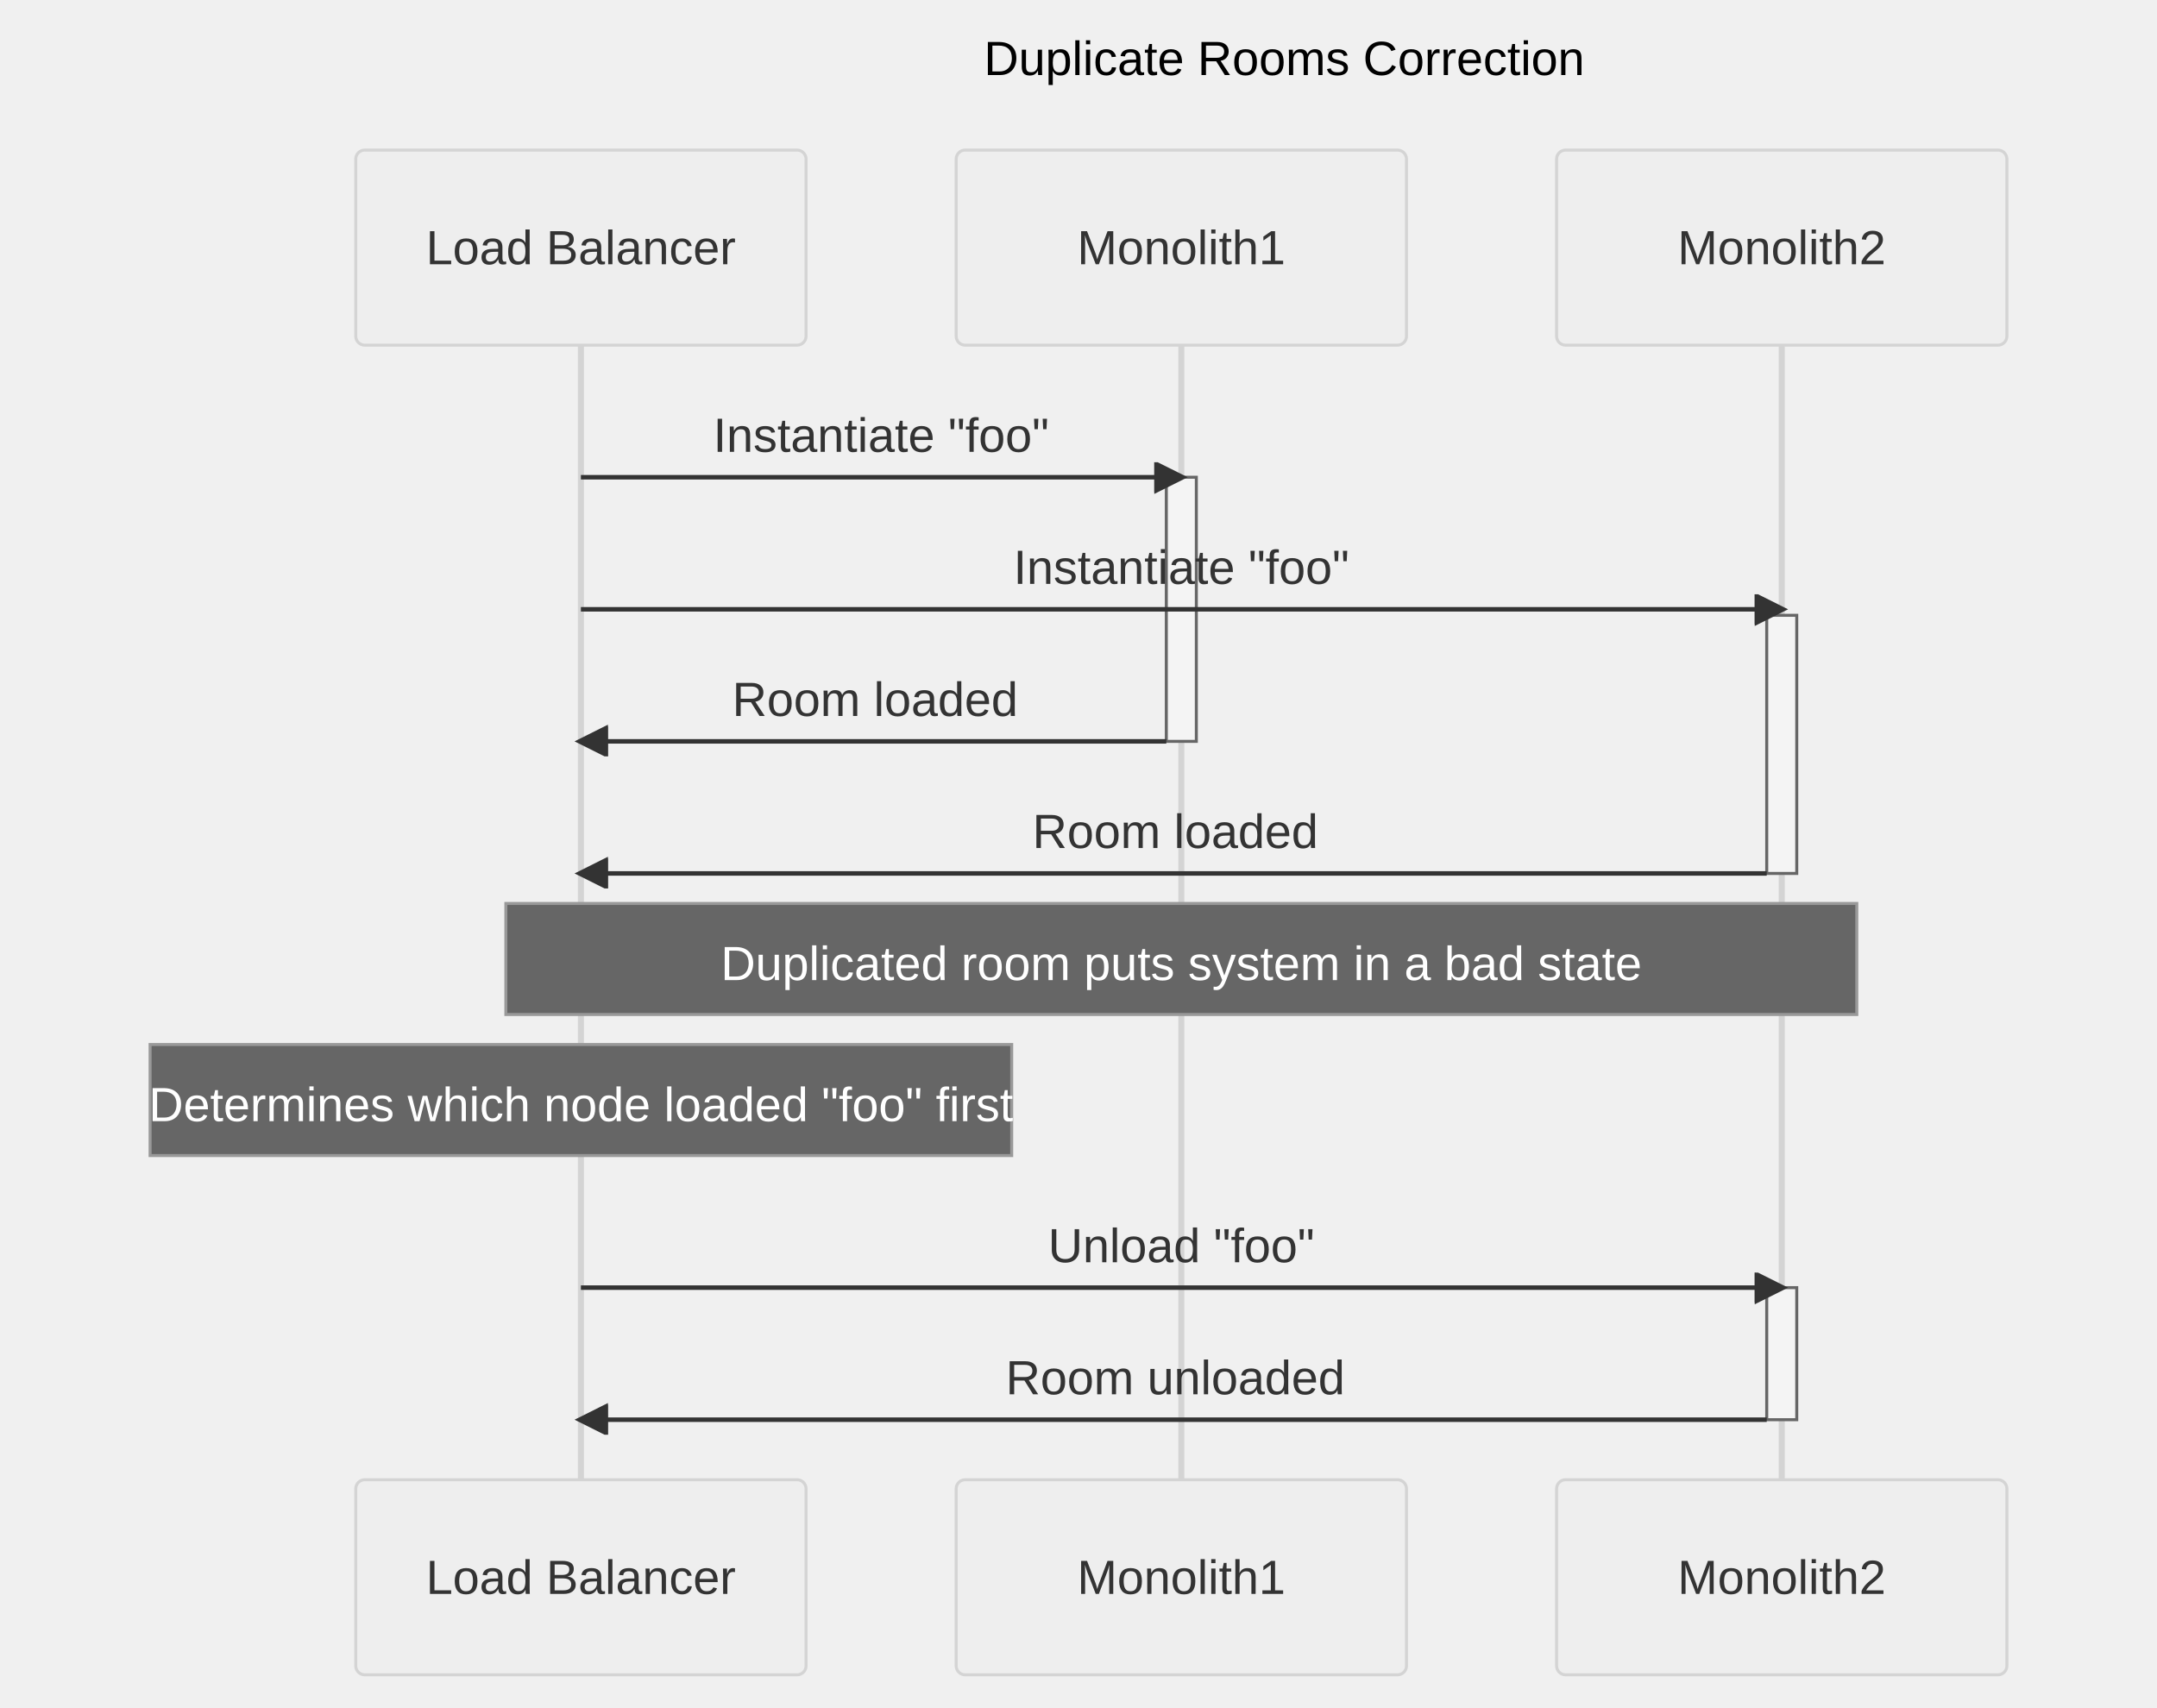
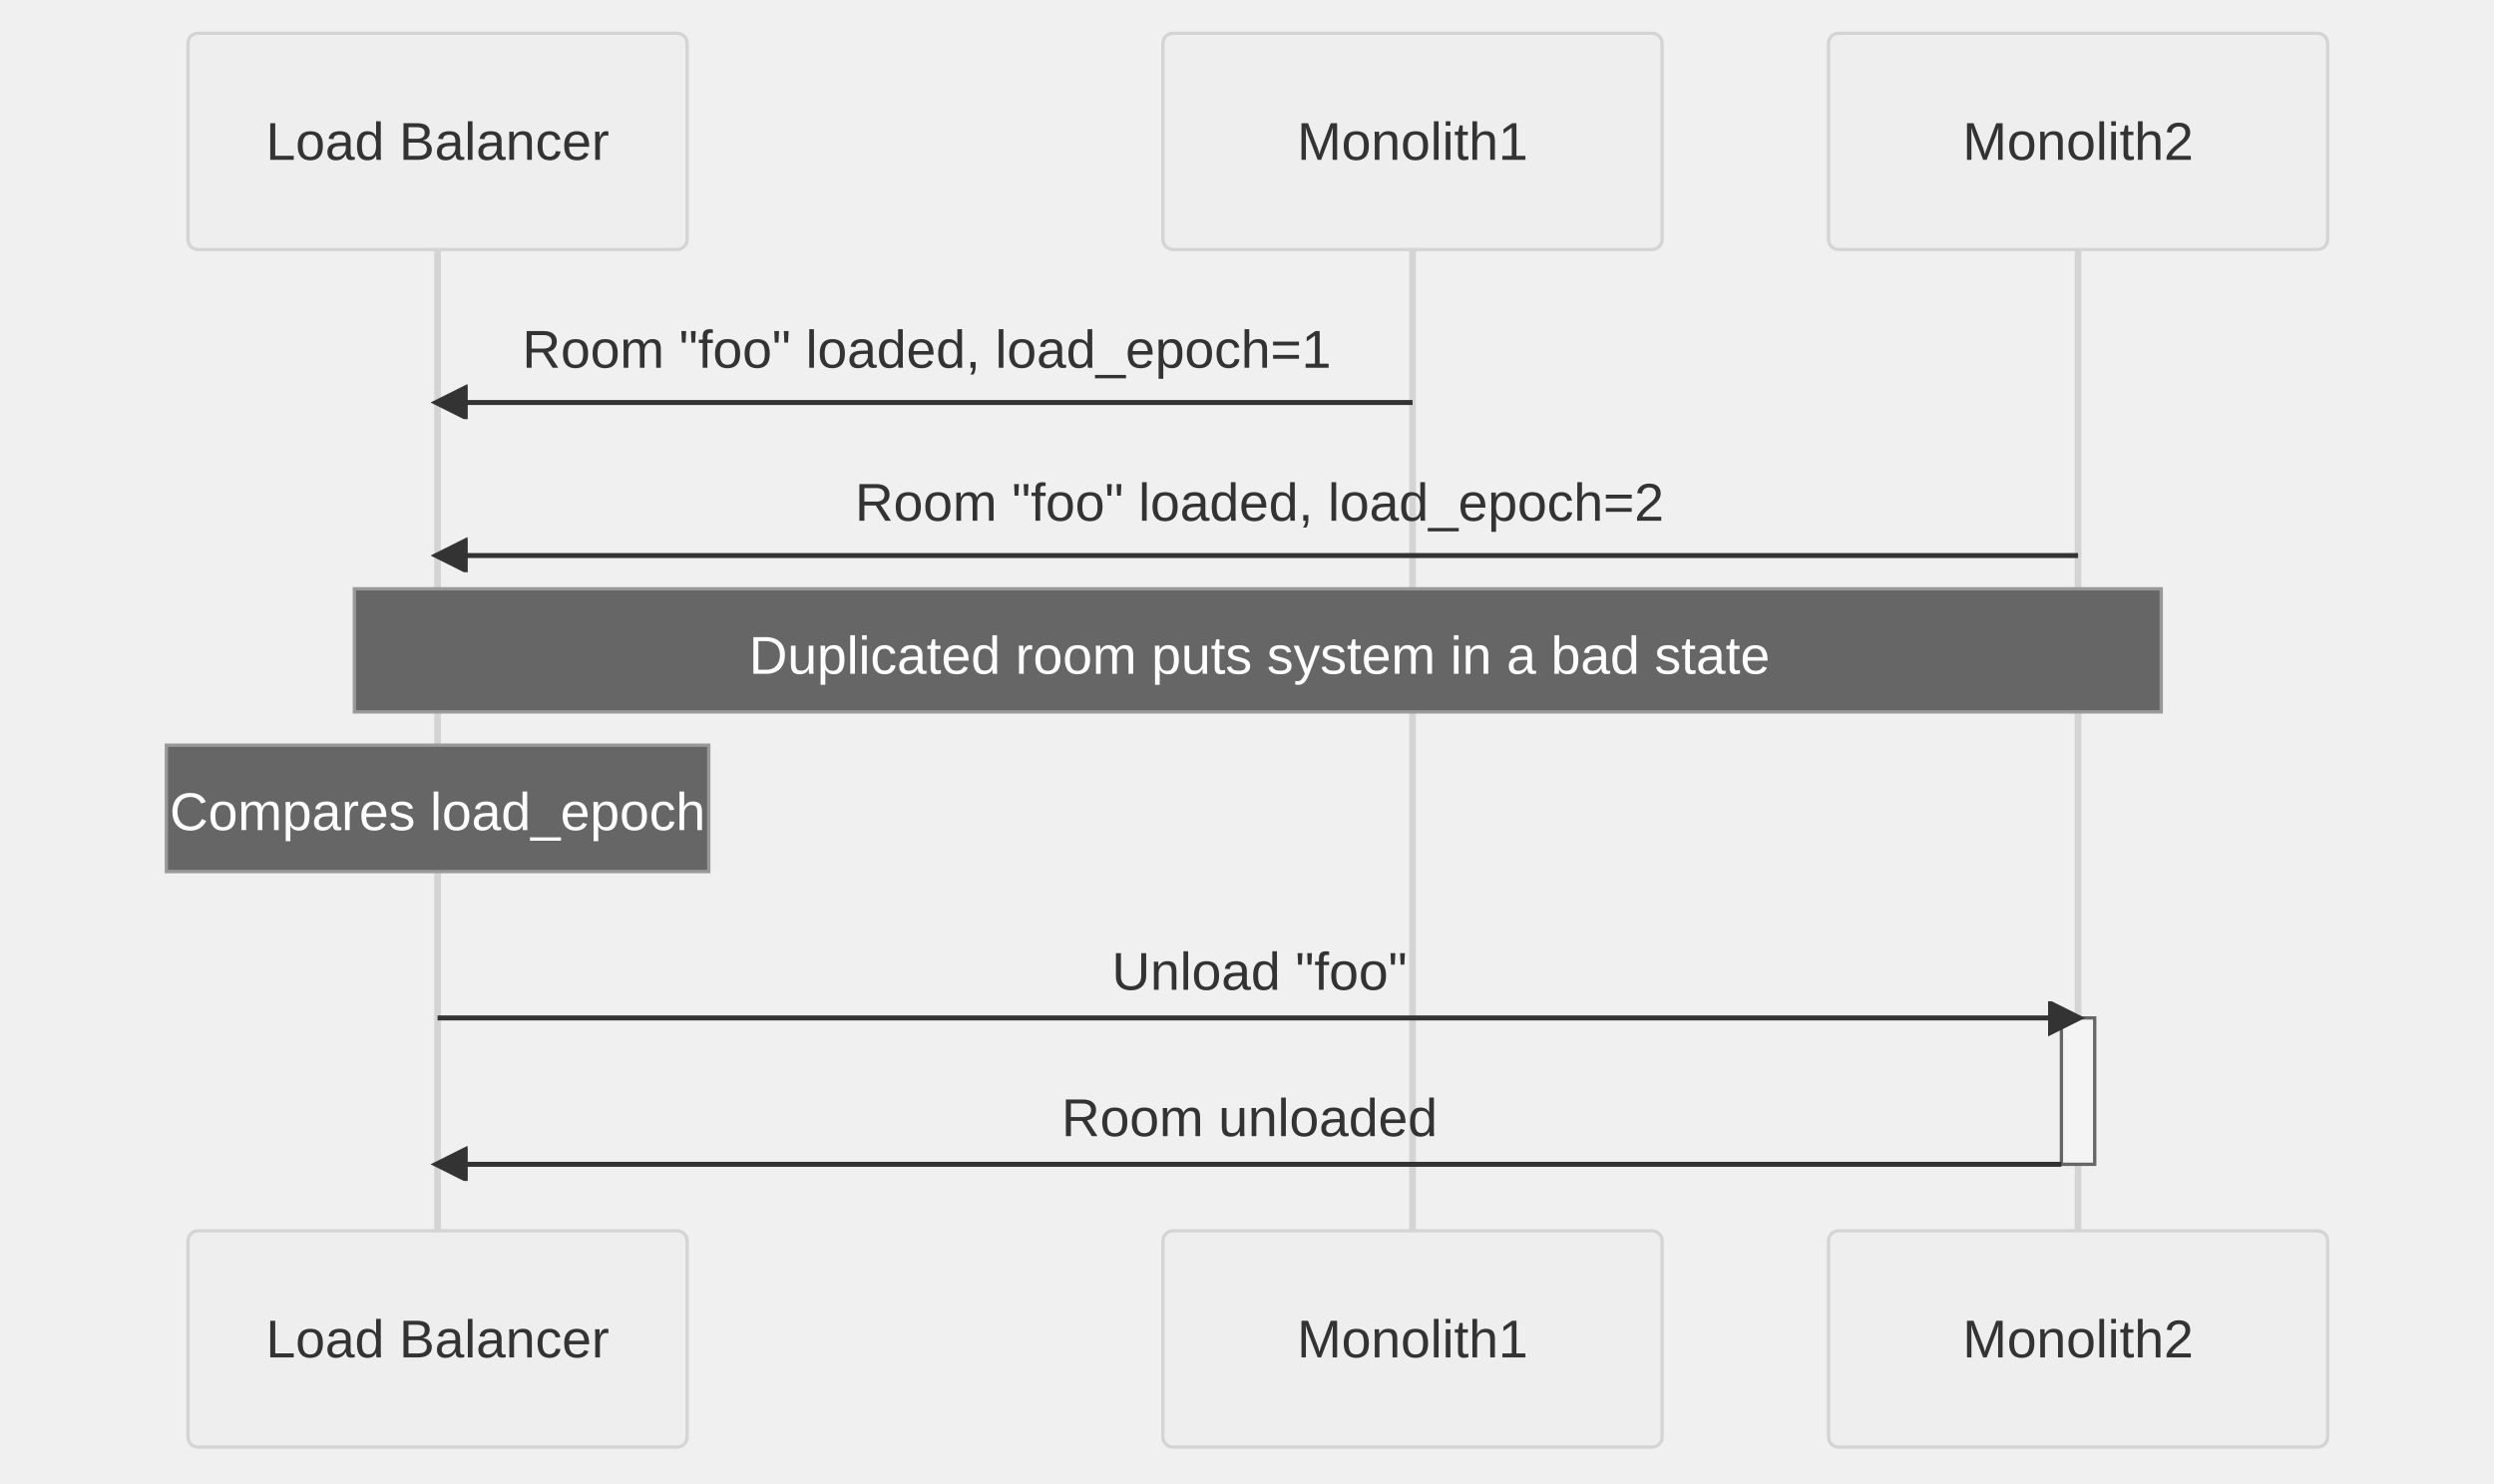
- <svg xmlns="http://www.w3.org/2000/svg" aria-labelledby="chart-title-my-svg" aria-roledescription="sequence" role="graphics-document document" viewBox="-118.5 -50 718.5 569" style="max-width: 718.5px; background-color: white;" width="100%" id="my-svg">
+ <svg xmlns="http://www.w3.org/2000/svg" aria-roledescription="sequence" role="graphics-document document" viewBox="-56.5 -10 749.5 446" style="max-width: 749.5px; background-color: white;" width="100%" id="my-svg">
  <g>
-     <rect class="actor" ry="3" rx="3" height="65" width="150" stroke="#666" fill="#eaeaea" y="443" x="400" />
-     <text style="text-anchor: middle; font-size: 16px; font-weight: 400;" class="actor" alignment-baseline="central" dominant-baseline="central" y="475.5" x="475">
-       <tspan dy="0" x="475">Monolith2</tspan>
+     <rect class="actor" ry="3" rx="3" height="65" width="150" stroke="#666" fill="#eaeaea" y="360" x="493" />
+     <text style="text-anchor: middle; font-size: 16px; font-weight: 400;" class="actor" alignment-baseline="central" dominant-baseline="central" y="392.5" x="568">
+       <tspan dy="0" x="568">Monolith2</tspan>
    </text>
  </g>
  <g>
-     <rect class="actor" ry="3" rx="3" height="65" width="150" stroke="#666" fill="#eaeaea" y="443" x="200" />
-     <text style="text-anchor: middle; font-size: 16px; font-weight: 400;" class="actor" alignment-baseline="central" dominant-baseline="central" y="475.5" x="275">
-       <tspan dy="0" x="275">Monolith1</tspan>
+     <rect class="actor" ry="3" rx="3" height="65" width="150" stroke="#666" fill="#eaeaea" y="360" x="293" />
+     <text style="text-anchor: middle; font-size: 16px; font-weight: 400;" class="actor" alignment-baseline="central" dominant-baseline="central" y="392.5" x="368">
+       <tspan dy="0" x="368">Monolith1</tspan>
    </text>
  </g>
  <g>
-     <rect class="actor" ry="3" rx="3" height="65" width="150" stroke="#666" fill="#eaeaea" y="443" x="0" />
-     <text style="text-anchor: middle; font-size: 16px; font-weight: 400;" class="actor" alignment-baseline="central" dominant-baseline="central" y="475.5" x="75">
+     <rect class="actor" ry="3" rx="3" height="65" width="150" stroke="#666" fill="#eaeaea" y="360" x="0" />
+     <text style="text-anchor: middle; font-size: 16px; font-weight: 400;" class="actor" alignment-baseline="central" dominant-baseline="central" y="392.5" x="75">
      <tspan dy="0" x="75">Load Balancer</tspan>
    </text>
  </g>
  <g>
-     <line stroke="#999" stroke-width="0.5px" class="200" y2="443" x2="475" y1="5" x1="475" id="actor2" />
+     <line stroke="#999" stroke-width="0.5px" class="200" y2="360" x2="568" y1="5" x1="568" id="actor2" />
    <g id="root-2">
-       <rect class="actor" ry="3" rx="3" height="65" width="150" stroke="#666" fill="#eaeaea" y="0" x="400" />
-       <text style="text-anchor: middle; font-size: 16px; font-weight: 400;" class="actor" alignment-baseline="central" dominant-baseline="central" y="32.5" x="475">
-         <tspan dy="0" x="475">Monolith2</tspan>
+       <rect class="actor" ry="3" rx="3" height="65" width="150" stroke="#666" fill="#eaeaea" y="0" x="493" />
+       <text style="text-anchor: middle; font-size: 16px; font-weight: 400;" class="actor" alignment-baseline="central" dominant-baseline="central" y="32.5" x="568">
+         <tspan dy="0" x="568">Monolith2</tspan>
      </text>
    </g>
  </g>
  <g>
-     <line stroke="#999" stroke-width="0.5px" class="200" y2="443" x2="275" y1="5" x1="275" id="actor1" />
+     <line stroke="#999" stroke-width="0.5px" class="200" y2="360" x2="368" y1="5" x1="368" id="actor1" />
    <g id="root-1">
-       <rect class="actor" ry="3" rx="3" height="65" width="150" stroke="#666" fill="#eaeaea" y="0" x="200" />
-       <text style="text-anchor: middle; font-size: 16px; font-weight: 400;" class="actor" alignment-baseline="central" dominant-baseline="central" y="32.5" x="275">
-         <tspan dy="0" x="275">Monolith1</tspan>
+       <rect class="actor" ry="3" rx="3" height="65" width="150" stroke="#666" fill="#eaeaea" y="0" x="293" />
+       <text style="text-anchor: middle; font-size: 16px; font-weight: 400;" class="actor" alignment-baseline="central" dominant-baseline="central" y="32.5" x="368">
+         <tspan dy="0" x="368">Monolith1</tspan>
      </text>
    </g>
  </g>
  <g>
-     <line stroke="#999" stroke-width="0.5px" class="200" y2="443" x2="75" y1="5" x1="75" id="actor0" />
+     <line stroke="#999" stroke-width="0.5px" class="200" y2="360" x2="75" y1="5" x1="75" id="actor0" />
    <g id="root-0">
      <rect class="actor" ry="3" rx="3" height="65" width="150" stroke="#666" fill="#eaeaea" y="0" x="0" />
      <text style="text-anchor: middle; font-size: 16px; font-weight: 400;" class="actor" alignment-baseline="central" dominant-baseline="central" y="32.5" x="75">
        <tspan dy="0" x="75">Load Balancer</tspan>
      </text>
    </g>
  </g>
  <style>#my-svg{font-family:"trebuchet ms",verdana,arial,sans-serif;font-size:16px;fill:#000000;}#my-svg .error-icon{fill:#552222;}#my-svg .error-text{fill:#552222;stroke:#552222;}#my-svg .edge-thickness-normal{stroke-width:2px;}#my-svg .edge-thickness-thick{stroke-width:3.5px;}#my-svg .edge-pattern-solid{stroke-dasharray:0;}#my-svg .edge-pattern-dashed{stroke-dasharray:3;}#my-svg .edge-pattern-dotted{stroke-dasharray:2;}#my-svg .marker{fill:#666;stroke:#666;}#my-svg .marker.cross{stroke:#666;}#my-svg svg{font-family:"trebuchet ms",verdana,arial,sans-serif;font-size:16px;}#my-svg .actor{stroke:hsl(0, 0%, 83%);fill:#eee;}#my-svg text.actor&gt;tspan{fill:#333;stroke:none;}#my-svg .actor-line{stroke:#666;}#my-svg .messageLine0{stroke-width:1.5;stroke-dasharray:none;stroke:#333;}#my-svg .messageLine1{stroke-width:1.5;stroke-dasharray:2,2;stroke:#333;}#my-svg #arrowhead path{fill:#333;stroke:#333;}#my-svg .sequenceNumber{fill:white;}#my-svg #sequencenumber{fill:#333;}#my-svg #crosshead path{fill:#333;stroke:#333;}#my-svg .messageText{fill:#333;stroke:none;}#my-svg .labelBox{stroke:hsl(0, 0%, 83%);fill:#eee;}#my-svg .labelText,#my-svg .labelText&gt;tspan{fill:#333;stroke:none;}#my-svg .loopText,#my-svg .loopText&gt;tspan{fill:#333;stroke:none;}#my-svg .loopLine{stroke-width:2px;stroke-dasharray:2,2;stroke:hsl(0, 0%, 83%);fill:hsl(0, 0%, 83%);}#my-svg .note{stroke:#999;fill:#666;}#my-svg .noteText,#my-svg .noteText&gt;tspan{fill:#fff;stroke:none;}#my-svg .activation0{fill:#f4f4f4;stroke:#666;}#my-svg .activation1{fill:#f4f4f4;stroke:#666;}#my-svg .activation2{fill:#f4f4f4;stroke:#666;}#my-svg .actorPopupMenu{position:absolute;}#my-svg .actorPopupMenuPanel{position:absolute;fill:#eee;box-shadow:0px 8px 16px 0px rgba(0,0,0,0.2);filter:drop-shadow(3px 5px 2px rgb(0 0 0 / 0.4));}#my-svg .actor-man line{stroke:hsl(0, 0%, 83%);fill:#eee;}#my-svg .actor-man circle,#my-svg line{stroke:hsl(0, 0%, 83%);fill:#eee;stroke-width:2px;}#my-svg :root{--mermaid-font-family:"trebuchet ms",verdana,arial,sans-serif;}</style>
  <g />
  <defs>
    <symbol height="24" width="24" id="computer">
      <path d="M2 2v13h20v-13h-20zm18 11h-16v-9h16v9zm-10.228 6l.466-1h3.524l.467 1h-4.457zm14.228 3h-24l2-6h2.104l-1.33 4h18.45l-1.297-4h2.073l2 6zm-5-10h-14v-7h14v7z" transform="scale(.5)" />
    </symbol>
  </defs>
  <defs>
    <symbol clip-rule="evenodd" fill-rule="evenodd" id="database">
      <path d="M12.258.001l.256.004.255.005.253.008.251.01.249.012.247.015.246.016.242.019.241.02.239.023.236.024.233.027.231.028.229.031.225.032.223.034.22.036.217.038.214.04.211.041.208.043.205.045.201.046.198.048.194.05.191.051.187.053.183.054.18.056.175.057.172.059.168.06.163.061.16.063.155.064.15.066.074.033.073.033.071.034.07.034.069.035.068.035.067.035.066.035.064.036.064.036.062.036.06.036.06.037.058.037.058.037.055.038.055.038.053.038.052.038.051.039.05.039.048.039.047.039.045.04.044.04.043.04.041.04.04.041.039.041.037.041.036.041.034.041.033.042.032.042.03.042.029.042.027.042.026.043.024.043.023.043.021.043.02.043.018.044.017.043.015.044.013.044.012.044.011.045.009.044.007.045.006.045.004.045.002.045.001.045v17l-.001.045-.002.045-.004.045-.006.045-.007.045-.009.044-.011.045-.012.044-.013.044-.015.044-.017.043-.018.044-.02.043-.021.043-.023.043-.024.043-.026.043-.027.042-.029.042-.03.042-.032.042-.033.042-.034.041-.036.041-.037.041-.039.041-.04.041-.041.04-.043.04-.044.04-.045.04-.047.039-.048.039-.05.039-.051.039-.052.038-.053.038-.055.038-.055.038-.058.037-.058.037-.06.037-.06.036-.062.036-.064.036-.064.036-.066.035-.067.035-.068.035-.069.035-.07.034-.071.034-.073.033-.074.033-.15.066-.155.064-.16.063-.163.061-.168.06-.172.059-.175.057-.18.056-.183.054-.187.053-.191.051-.194.05-.198.048-.201.046-.205.045-.208.043-.211.041-.214.04-.217.038-.22.036-.223.034-.225.032-.229.031-.231.028-.233.027-.236.024-.239.023-.241.02-.242.019-.246.016-.247.015-.249.012-.251.01-.253.008-.255.005-.256.004-.258.001-.258-.001-.256-.004-.255-.005-.253-.008-.251-.01-.249-.012-.247-.015-.245-.016-.243-.019-.241-.02-.238-.023-.236-.024-.234-.027-.231-.028-.228-.031-.226-.032-.223-.034-.22-.036-.217-.038-.214-.04-.211-.041-.208-.043-.204-.045-.201-.046-.198-.048-.195-.05-.19-.051-.187-.053-.184-.054-.179-.056-.176-.057-.172-.059-.167-.06-.164-.061-.159-.063-.155-.064-.151-.066-.074-.033-.072-.033-.072-.034-.07-.034-.069-.035-.068-.035-.067-.035-.066-.035-.064-.036-.063-.036-.062-.036-.061-.036-.06-.037-.058-.037-.057-.037-.056-.038-.055-.038-.053-.038-.052-.038-.051-.039-.049-.039-.049-.039-.046-.039-.046-.04-.044-.04-.043-.04-.041-.04-.04-.041-.039-.041-.037-.041-.036-.041-.034-.041-.033-.042-.032-.042-.03-.042-.029-.042-.027-.042-.026-.043-.024-.043-.023-.043-.021-.043-.02-.043-.018-.044-.017-.043-.015-.044-.013-.044-.012-.044-.011-.045-.009-.044-.007-.045-.006-.045-.004-.045-.002-.045-.001-.045v-17l.001-.045.002-.045.004-.045.006-.045.007-.045.009-.044.011-.045.012-.044.013-.044.015-.044.017-.043.018-.044.02-.043.021-.043.023-.043.024-.043.026-.043.027-.042.029-.042.03-.042.032-.042.033-.042.034-.041.036-.041.037-.041.039-.041.04-.041.041-.04.043-.04.044-.04.046-.04.046-.039.049-.039.049-.039.051-.039.052-.038.053-.038.055-.038.056-.038.057-.037.058-.037.06-.037.061-.036.062-.036.063-.036.064-.036.066-.035.067-.035.068-.035.069-.035.07-.034.072-.034.072-.033.074-.033.151-.066.155-.064.159-.063.164-.061.167-.06.172-.059.176-.057.179-.056.184-.054.187-.053.19-.051.195-.05.198-.048.201-.046.204-.045.208-.043.211-.041.214-.04.217-.038.22-.036.223-.034.226-.032.228-.031.231-.028.234-.027.236-.024.238-.023.241-.02.243-.019.245-.016.247-.015.249-.012.251-.01.253-.008.255-.005.256-.004.258-.001.258.001zm-9.258 20.499v.01l.001.021.003.021.004.022.005.021.006.022.007.022.009.023.01.022.011.023.012.023.013.023.015.023.016.024.017.023.018.024.019.024.021.024.022.025.023.024.024.025.052.049.056.05.061.051.066.051.07.051.075.051.079.052.084.052.088.052.092.052.097.052.102.051.105.052.11.052.114.051.119.051.123.051.127.05.131.05.135.05.139.048.144.049.147.047.152.047.155.047.16.045.163.045.167.043.171.043.176.041.178.041.183.039.187.039.19.037.194.035.197.035.202.033.204.031.209.03.212.029.216.027.219.025.222.024.226.021.23.02.233.018.236.016.24.015.243.012.246.01.249.008.253.005.256.004.259.001.26-.001.257-.004.254-.005.25-.008.247-.011.244-.012.241-.014.237-.016.233-.018.231-.021.226-.021.224-.024.22-.026.216-.027.212-.028.21-.031.205-.031.202-.034.198-.034.194-.036.191-.037.187-.039.183-.04.179-.04.175-.042.172-.043.168-.044.163-.045.16-.046.155-.046.152-.047.148-.048.143-.049.139-.049.136-.05.131-.05.126-.05.123-.051.118-.052.114-.051.11-.052.106-.052.101-.052.096-.052.092-.052.088-.053.083-.051.079-.052.074-.052.07-.051.065-.051.06-.051.056-.05.051-.05.023-.024.023-.025.021-.024.02-.024.019-.024.018-.024.017-.024.015-.023.014-.024.013-.023.012-.023.01-.023.01-.022.008-.022.006-.022.006-.022.004-.022.004-.021.001-.021.001-.021v-4.127l-.077.055-.08.053-.083.054-.085.053-.087.052-.09.052-.093.051-.095.05-.097.05-.1.049-.102.049-.105.048-.106.047-.109.047-.111.046-.114.045-.115.045-.118.044-.12.043-.122.042-.124.042-.126.041-.128.04-.13.04-.132.038-.134.038-.135.037-.138.037-.139.035-.142.035-.143.034-.144.033-.147.032-.148.031-.15.03-.151.03-.153.029-.154.027-.156.027-.158.026-.159.025-.161.024-.162.023-.163.022-.165.021-.166.02-.167.019-.169.018-.169.017-.171.016-.173.015-.173.014-.175.013-.175.012-.177.011-.178.01-.179.008-.179.008-.181.006-.182.005-.182.004-.184.003-.184.002h-.37l-.184-.002-.184-.003-.182-.004-.182-.005-.181-.006-.179-.008-.179-.008-.178-.01-.176-.011-.176-.012-.175-.013-.173-.014-.172-.015-.171-.016-.17-.017-.169-.018-.167-.019-.166-.02-.165-.021-.163-.022-.162-.023-.161-.024-.159-.025-.157-.026-.156-.027-.155-.027-.153-.029-.151-.03-.15-.03-.148-.031-.146-.032-.145-.033-.143-.034-.141-.035-.14-.035-.137-.037-.136-.037-.134-.038-.132-.038-.13-.04-.128-.04-.126-.041-.124-.042-.122-.042-.12-.044-.117-.043-.116-.045-.113-.045-.112-.046-.109-.047-.106-.047-.105-.048-.102-.049-.1-.049-.097-.05-.095-.05-.093-.052-.09-.051-.087-.052-.085-.053-.083-.054-.08-.054-.077-.054v4.127zm0-5.654v.011l.001.021.003.021.004.021.005.022.006.022.007.022.009.022.01.022.011.023.012.023.013.023.015.024.016.023.017.024.018.024.019.024.021.024.022.024.023.025.024.024.052.05.056.05.061.05.066.051.07.051.075.052.079.051.084.052.088.052.092.052.097.052.102.052.105.052.11.051.114.051.119.052.123.05.127.051.131.05.135.049.139.049.144.048.147.048.152.047.155.046.16.045.163.045.167.044.171.042.176.042.178.04.183.04.187.038.19.037.194.036.197.034.202.033.204.032.209.03.212.028.216.027.219.025.222.024.226.022.23.02.233.018.236.016.24.014.243.012.246.01.249.008.253.006.256.003.259.001.26-.001.257-.003.254-.006.25-.008.247-.01.244-.012.241-.015.237-.016.233-.018.231-.02.226-.022.224-.024.22-.025.216-.027.212-.029.21-.03.205-.032.202-.033.198-.035.194-.036.191-.037.187-.039.183-.039.179-.041.175-.042.172-.043.168-.044.163-.045.16-.045.155-.047.152-.047.148-.048.143-.048.139-.05.136-.049.131-.05.126-.051.123-.051.118-.051.114-.052.11-.052.106-.052.101-.052.096-.052.092-.052.088-.052.083-.052.079-.052.074-.051.07-.052.065-.051.06-.05.056-.051.051-.049.023-.025.023-.024.021-.025.02-.024.019-.024.018-.024.017-.024.015-.023.014-.023.013-.024.012-.022.01-.023.01-.023.008-.022.006-.022.006-.022.004-.021.004-.022.001-.021.001-.021v-4.139l-.077.054-.08.054-.083.054-.085.052-.087.053-.09.051-.093.051-.095.051-.097.05-.1.049-.102.049-.105.048-.106.047-.109.047-.111.046-.114.045-.115.044-.118.044-.12.044-.122.042-.124.042-.126.041-.128.04-.13.039-.132.039-.134.038-.135.037-.138.036-.139.036-.142.035-.143.033-.144.033-.147.033-.148.031-.15.03-.151.03-.153.028-.154.028-.156.027-.158.026-.159.025-.161.024-.162.023-.163.022-.165.021-.166.02-.167.019-.169.018-.169.017-.171.016-.173.015-.173.014-.175.013-.175.012-.177.011-.178.009-.179.009-.179.007-.181.007-.182.005-.182.004-.184.003-.184.002h-.37l-.184-.002-.184-.003-.182-.004-.182-.005-.181-.007-.179-.007-.179-.009-.178-.009-.176-.011-.176-.012-.175-.013-.173-.014-.172-.015-.171-.016-.17-.017-.169-.018-.167-.019-.166-.02-.165-.021-.163-.022-.162-.023-.161-.024-.159-.025-.157-.026-.156-.027-.155-.028-.153-.028-.151-.03-.15-.03-.148-.031-.146-.033-.145-.033-.143-.033-.141-.035-.14-.036-.137-.036-.136-.037-.134-.038-.132-.039-.13-.039-.128-.04-.126-.041-.124-.042-.122-.043-.12-.043-.117-.044-.116-.044-.113-.046-.112-.046-.109-.046-.106-.047-.105-.048-.102-.049-.1-.049-.097-.05-.095-.051-.093-.051-.09-.051-.087-.053-.085-.052-.083-.054-.08-.054-.077-.054v4.139zm0-5.666v.011l.001.02.003.022.004.021.005.022.006.021.007.022.009.023.01.022.011.023.012.023.013.023.015.023.016.024.017.024.018.023.019.024.021.025.022.024.023.024.024.025.052.05.056.05.061.05.066.051.07.051.075.052.079.051.084.052.088.052.092.052.097.052.102.052.105.051.11.052.114.051.119.051.123.051.127.05.131.05.135.05.139.049.144.048.147.048.152.047.155.046.16.045.163.045.167.043.171.043.176.042.178.04.183.04.187.038.19.037.194.036.197.034.202.033.204.032.209.03.212.028.216.027.219.025.222.024.226.021.23.02.233.018.236.017.24.014.243.012.246.01.249.008.253.006.256.003.259.001.26-.001.257-.003.254-.006.25-.008.247-.01.244-.013.241-.014.237-.016.233-.018.231-.02.226-.022.224-.024.22-.025.216-.027.212-.029.21-.03.205-.032.202-.033.198-.035.194-.036.191-.037.187-.039.183-.039.179-.041.175-.042.172-.043.168-.044.163-.045.16-.045.155-.047.152-.047.148-.048.143-.049.139-.049.136-.049.131-.051.126-.05.123-.051.118-.052.114-.051.11-.052.106-.052.101-.052.096-.052.092-.052.088-.052.083-.052.079-.052.074-.052.07-.051.065-.051.06-.051.056-.05.051-.049.023-.025.023-.025.021-.024.02-.024.019-.024.018-.024.017-.024.015-.023.014-.024.013-.023.012-.023.01-.022.01-.023.008-.022.006-.022.006-.022.004-.022.004-.021.001-.021.001-.021v-4.153l-.077.054-.08.054-.083.053-.085.053-.087.053-.09.051-.093.051-.095.051-.097.05-.1.049-.102.048-.105.048-.106.048-.109.046-.111.046-.114.046-.115.044-.118.044-.12.043-.122.043-.124.042-.126.041-.128.04-.13.039-.132.039-.134.038-.135.037-.138.036-.139.036-.142.034-.143.034-.144.033-.147.032-.148.032-.15.03-.151.03-.153.028-.154.028-.156.027-.158.026-.159.024-.161.024-.162.023-.163.023-.165.021-.166.02-.167.019-.169.018-.169.017-.171.016-.173.015-.173.014-.175.013-.175.012-.177.01-.178.01-.179.009-.179.007-.181.006-.182.006-.182.004-.184.003-.184.001-.185.001-.185-.001-.184-.001-.184-.003-.182-.004-.182-.006-.181-.006-.179-.007-.179-.009-.178-.01-.176-.01-.176-.012-.175-.013-.173-.014-.172-.015-.171-.016-.17-.017-.169-.018-.167-.019-.166-.02-.165-.021-.163-.023-.162-.023-.161-.024-.159-.024-.157-.026-.156-.027-.155-.028-.153-.028-.151-.03-.15-.03-.148-.032-.146-.032-.145-.033-.143-.034-.141-.034-.14-.036-.137-.036-.136-.037-.134-.038-.132-.039-.13-.039-.128-.041-.126-.041-.124-.041-.122-.043-.12-.043-.117-.044-.116-.044-.113-.046-.112-.046-.109-.046-.106-.048-.105-.048-.102-.048-.1-.05-.097-.049-.095-.051-.093-.051-.09-.052-.087-.052-.085-.053-.083-.053-.08-.054-.077-.054v4.153zm8.74-8.179l-.257.004-.254.005-.25.008-.247.011-.244.012-.241.014-.237.016-.233.018-.231.021-.226.022-.224.023-.22.026-.216.027-.212.028-.21.031-.205.032-.202.033-.198.034-.194.036-.191.038-.187.038-.183.04-.179.041-.175.042-.172.043-.168.043-.163.045-.16.046-.155.046-.152.048-.148.048-.143.048-.139.049-.136.05-.131.05-.126.051-.123.051-.118.051-.114.052-.11.052-.106.052-.101.052-.096.052-.092.052-.088.052-.083.052-.079.052-.074.051-.07.052-.065.051-.06.05-.056.05-.051.05-.023.025-.023.024-.021.024-.02.025-.019.024-.018.024-.017.023-.015.024-.014.023-.013.023-.012.023-.01.023-.01.022-.008.022-.006.023-.006.021-.004.022-.004.021-.001.021-.001.021.001.021.001.021.004.021.004.022.006.021.006.023.008.022.01.022.01.023.012.023.013.023.014.023.015.024.017.023.018.024.019.024.02.025.021.024.023.024.023.025.051.05.056.05.06.05.065.051.07.052.074.051.079.052.083.052.088.052.092.052.096.052.101.052.106.052.11.052.114.052.118.051.123.051.126.051.131.05.136.05.139.049.143.048.148.048.152.048.155.046.16.046.163.045.168.043.172.043.175.042.179.041.183.04.187.038.191.038.194.036.198.034.202.033.205.032.21.031.212.028.216.027.22.026.224.023.226.022.231.021.233.018.237.016.241.014.244.012.247.011.25.008.254.005.257.004.26.001.26-.001.257-.004.254-.005.25-.008.247-.011.244-.012.241-.014.237-.016.233-.018.231-.021.226-.022.224-.023.22-.026.216-.027.212-.028.21-.031.205-.032.202-.033.198-.034.194-.036.191-.038.187-.038.183-.04.179-.041.175-.042.172-.043.168-.043.163-.045.16-.046.155-.046.152-.048.148-.048.143-.048.139-.049.136-.05.131-.05.126-.051.123-.051.118-.051.114-.052.11-.052.106-.052.101-.052.096-.052.092-.052.088-.052.083-.052.079-.052.074-.051.07-.052.065-.051.06-.05.056-.05.051-.05.023-.025.023-.024.021-.024.02-.025.019-.024.018-.024.017-.023.015-.024.014-.023.013-.023.012-.023.01-.023.01-.022.008-.022.006-.023.006-.021.004-.022.004-.021.001-.021.001-.021-.001-.021-.001-.021-.004-.021-.004-.022-.006-.021-.006-.023-.008-.022-.01-.022-.01-.023-.012-.023-.013-.023-.014-.023-.015-.024-.017-.023-.018-.024-.019-.024-.02-.025-.021-.024-.023-.024-.023-.025-.051-.05-.056-.05-.06-.05-.065-.051-.07-.052-.074-.051-.079-.052-.083-.052-.088-.052-.092-.052-.096-.052-.101-.052-.106-.052-.11-.052-.114-.052-.118-.051-.123-.051-.126-.051-.131-.05-.136-.05-.139-.049-.143-.048-.148-.048-.152-.048-.155-.046-.16-.046-.163-.045-.168-.043-.172-.043-.175-.042-.179-.041-.183-.04-.187-.038-.191-.038-.194-.036-.198-.034-.202-.033-.205-.032-.21-.031-.212-.028-.216-.027-.22-.026-.224-.023-.226-.022-.231-.021-.233-.018-.237-.016-.241-.014-.244-.012-.247-.011-.25-.008-.254-.005-.257-.004-.26-.001-.26.001z" transform="scale(.5)" />
    </symbol>
  </defs>
  <defs>
    <symbol height="24" width="24" id="clock">
      <path d="M12 2c5.514 0 10 4.486 10 10s-4.486 10-10 10-10-4.486-10-10 4.486-10 10-10zm0-2c-6.627 0-12 5.373-12 12s5.373 12 12 12 12-5.373 12-12-5.373-12-12-12zm5.848 12.459c.202.038.202.333.001.372-1.907.361-6.045 1.111-6.547 1.111-.719 0-1.301-.582-1.301-1.301 0-.512.77-5.447 1.125-7.445.034-.192.312-.181.343.014l.985 6.238 5.394 1.011z" transform="scale(.5)" />
    </symbol>
  </defs>
  <defs>
    <marker orient="auto" markerHeight="12" markerWidth="12" markerUnits="userSpaceOnUse" refY="5" refX="9" id="arrowhead">
      <path d="M 0 0 L 10 5 L 0 10 z" />
    </marker>
  </defs>
  <defs>
    <marker refY="5" refX="4" orient="auto" markerHeight="8" markerWidth="15" id="crosshead">
      <path style="stroke-dasharray: 0, 0;" d="M 1,2 L 6,7 M 6,2 L 1,7" stroke-width="1pt" stroke="#000000" fill="none" />
    </marker>
  </defs>
  <defs>
    <marker orient="auto" markerHeight="28" markerWidth="20" refY="7" refX="18" id="filled-head">
      <path d="M 18,7 L9,13 L14,7 L9,1 Z" />
    </marker>
  </defs>
  <defs>
    <marker orient="auto" markerHeight="40" markerWidth="60" refY="15" refX="15" id="sequencenumber">
      <circle r="6" cy="15" cx="15" />
    </marker>
  </defs>
  <g>
-     <rect class="activation0" ry="0" rx="0" height="88" width="10" stroke="#666" fill="#EDF2AE" y="109" x="270" />
-   </g>
-   <g>
-     <rect class="activation0" ry="0" rx="0" height="86" width="10" stroke="#666" fill="#EDF2AE" y="155" x="470" />
-   </g>
-   <g>
-     <rect class="note" ry="0" rx="0" height="37" width="450" stroke="#666" fill="#EDF2AE" y="251" x="50" />
-     <text style="font-size: 16px; font-weight: 400;" dy="1em" class="noteText" alignment-baseline="middle" dominant-baseline="middle" text-anchor="middle" y="256" x="275">
-       <tspan x="275">Duplicated room puts system in a bad state</tspan>
+     <rect class="note" ry="0" rx="0" height="37" width="543" stroke="#666" fill="#EDF2AE" y="167" x="50" />
+     <text style="font-size: 16px; font-weight: 400;" dy="1em" class="noteText" alignment-baseline="middle" dominant-baseline="middle" text-anchor="middle" y="172" x="322">
+       <tspan x="322">Duplicated room puts system in a bad state</tspan>
    </text>
  </g>
  <g>
-     <rect class="note" ry="0" rx="0" height="37" width="287" stroke="#666" fill="#EDF2AE" y="298" x="-68.5" />
-     <text style="font-size: 16px; font-weight: 400;" dy="1em" class="noteText" alignment-baseline="middle" dominant-baseline="middle" text-anchor="middle" y="303" x="75">
-       <tspan x="75">Determines which node loaded "foo" first</tspan>
+     <rect class="note" ry="0" rx="0" height="38" width="163" stroke="#666" fill="#EDF2AE" y="214" x="-6.5" />
+     <text style="font-size: 16px; font-weight: 400;" dy="1em" class="noteText" alignment-baseline="middle" dominant-baseline="middle" text-anchor="middle" y="219" x="75">
+       <tspan x="75">Compares load_epoch</tspan>
    </text>
  </g>
  <g>
-     <rect class="activation0" ry="0" rx="0" height="44" width="10" stroke="#666" fill="#EDF2AE" y="379" x="470" />
+     <rect class="activation0" ry="0" rx="0" height="44" width="10" stroke="#666" fill="#EDF2AE" y="296" x="563" />
  </g>
-   <text style="font-size: 16px; font-weight: 400;" dy="1em" class="messageText" alignment-baseline="middle" dominant-baseline="middle" text-anchor="middle" y="80" x="175">Instantiate "foo"</text>
-   <line style="fill: none;" marker-end="url(#arrowhead)" stroke="none" stroke-width="2" class="messageLine0" y2="109" x2="275" y1="109" x1="75" />
-   <text style="font-size: 16px; font-weight: 400;" dy="1em" class="messageText" alignment-baseline="middle" dominant-baseline="middle" text-anchor="middle" y="124" x="275">Instantiate "foo"</text>
-   <line style="fill: none;" marker-end="url(#arrowhead)" stroke="none" stroke-width="2" class="messageLine0" y2="153" x2="475" y1="153" x1="75" />
-   <text style="font-size: 16px; font-weight: 400;" dy="1em" class="messageText" alignment-baseline="middle" dominant-baseline="middle" text-anchor="middle" y="168" x="173">Room loaded</text>
-   <line style="fill: none;" marker-end="url(#arrowhead)" stroke="none" stroke-width="2" class="messageLine0" y2="197" x2="75" y1="197" x1="270" />
-   <text style="font-size: 16px; font-weight: 400;" dy="1em" class="messageText" alignment-baseline="middle" dominant-baseline="middle" text-anchor="middle" y="212" x="273">Room loaded</text>
-   <line style="fill: none;" marker-end="url(#arrowhead)" stroke="none" stroke-width="2" class="messageLine0" y2="241" x2="75" y1="241" x1="470" />
-   <text style="font-size: 16px; font-weight: 400;" dy="1em" class="messageText" alignment-baseline="middle" dominant-baseline="middle" text-anchor="middle" y="350" x="275">Unload "foo"</text>
-   <line style="fill: none;" marker-end="url(#arrowhead)" stroke="none" stroke-width="2" class="messageLine0" y2="379" x2="475" y1="379" x1="75" />
-   <text style="font-size: 16px; font-weight: 400;" dy="1em" class="messageText" alignment-baseline="middle" dominant-baseline="middle" text-anchor="middle" y="394" x="273">Room unloaded</text>
-   <line style="fill: none;" marker-end="url(#arrowhead)" stroke="none" stroke-width="2" class="messageLine0" y2="423" x2="75" y1="423" x1="470" />
-   <text y="-25" x="209.25">Duplicate Rooms Correction</text>
+   <text style="font-size: 16px; font-weight: 400;" dy="1em" class="messageText" alignment-baseline="middle" dominant-baseline="middle" text-anchor="middle" y="80" x="222">Room "foo" loaded, load_epoch=1</text>
+   <line style="fill: none;" marker-end="url(#arrowhead)" stroke="none" stroke-width="2" class="messageLine0" y2="111" x2="75" y1="111" x1="368" />
+   <text style="font-size: 16px; font-weight: 400;" dy="1em" class="messageText" alignment-baseline="middle" dominant-baseline="middle" text-anchor="middle" y="126" x="322">Room "foo" loaded, load_epoch=2</text>
+   <line style="fill: none;" marker-end="url(#arrowhead)" stroke="none" stroke-width="2" class="messageLine0" y2="157" x2="75" y1="157" x1="568" />
+   <text style="font-size: 16px; font-weight: 400;" dy="1em" class="messageText" alignment-baseline="middle" dominant-baseline="middle" text-anchor="middle" y="267" x="322">Unload "foo"</text>
+   <line style="fill: none;" marker-end="url(#arrowhead)" stroke="none" stroke-width="2" class="messageLine0" y2="296" x2="568" y1="296" x1="75" />
+   <text style="font-size: 16px; font-weight: 400;" dy="1em" class="messageText" alignment-baseline="middle" dominant-baseline="middle" text-anchor="middle" y="311" x="319">Room unloaded</text>
+   <line style="fill: none;" marker-end="url(#arrowhead)" stroke="none" stroke-width="2" class="messageLine0" y2="340" x2="75" y1="340" x1="563" />
</svg>
